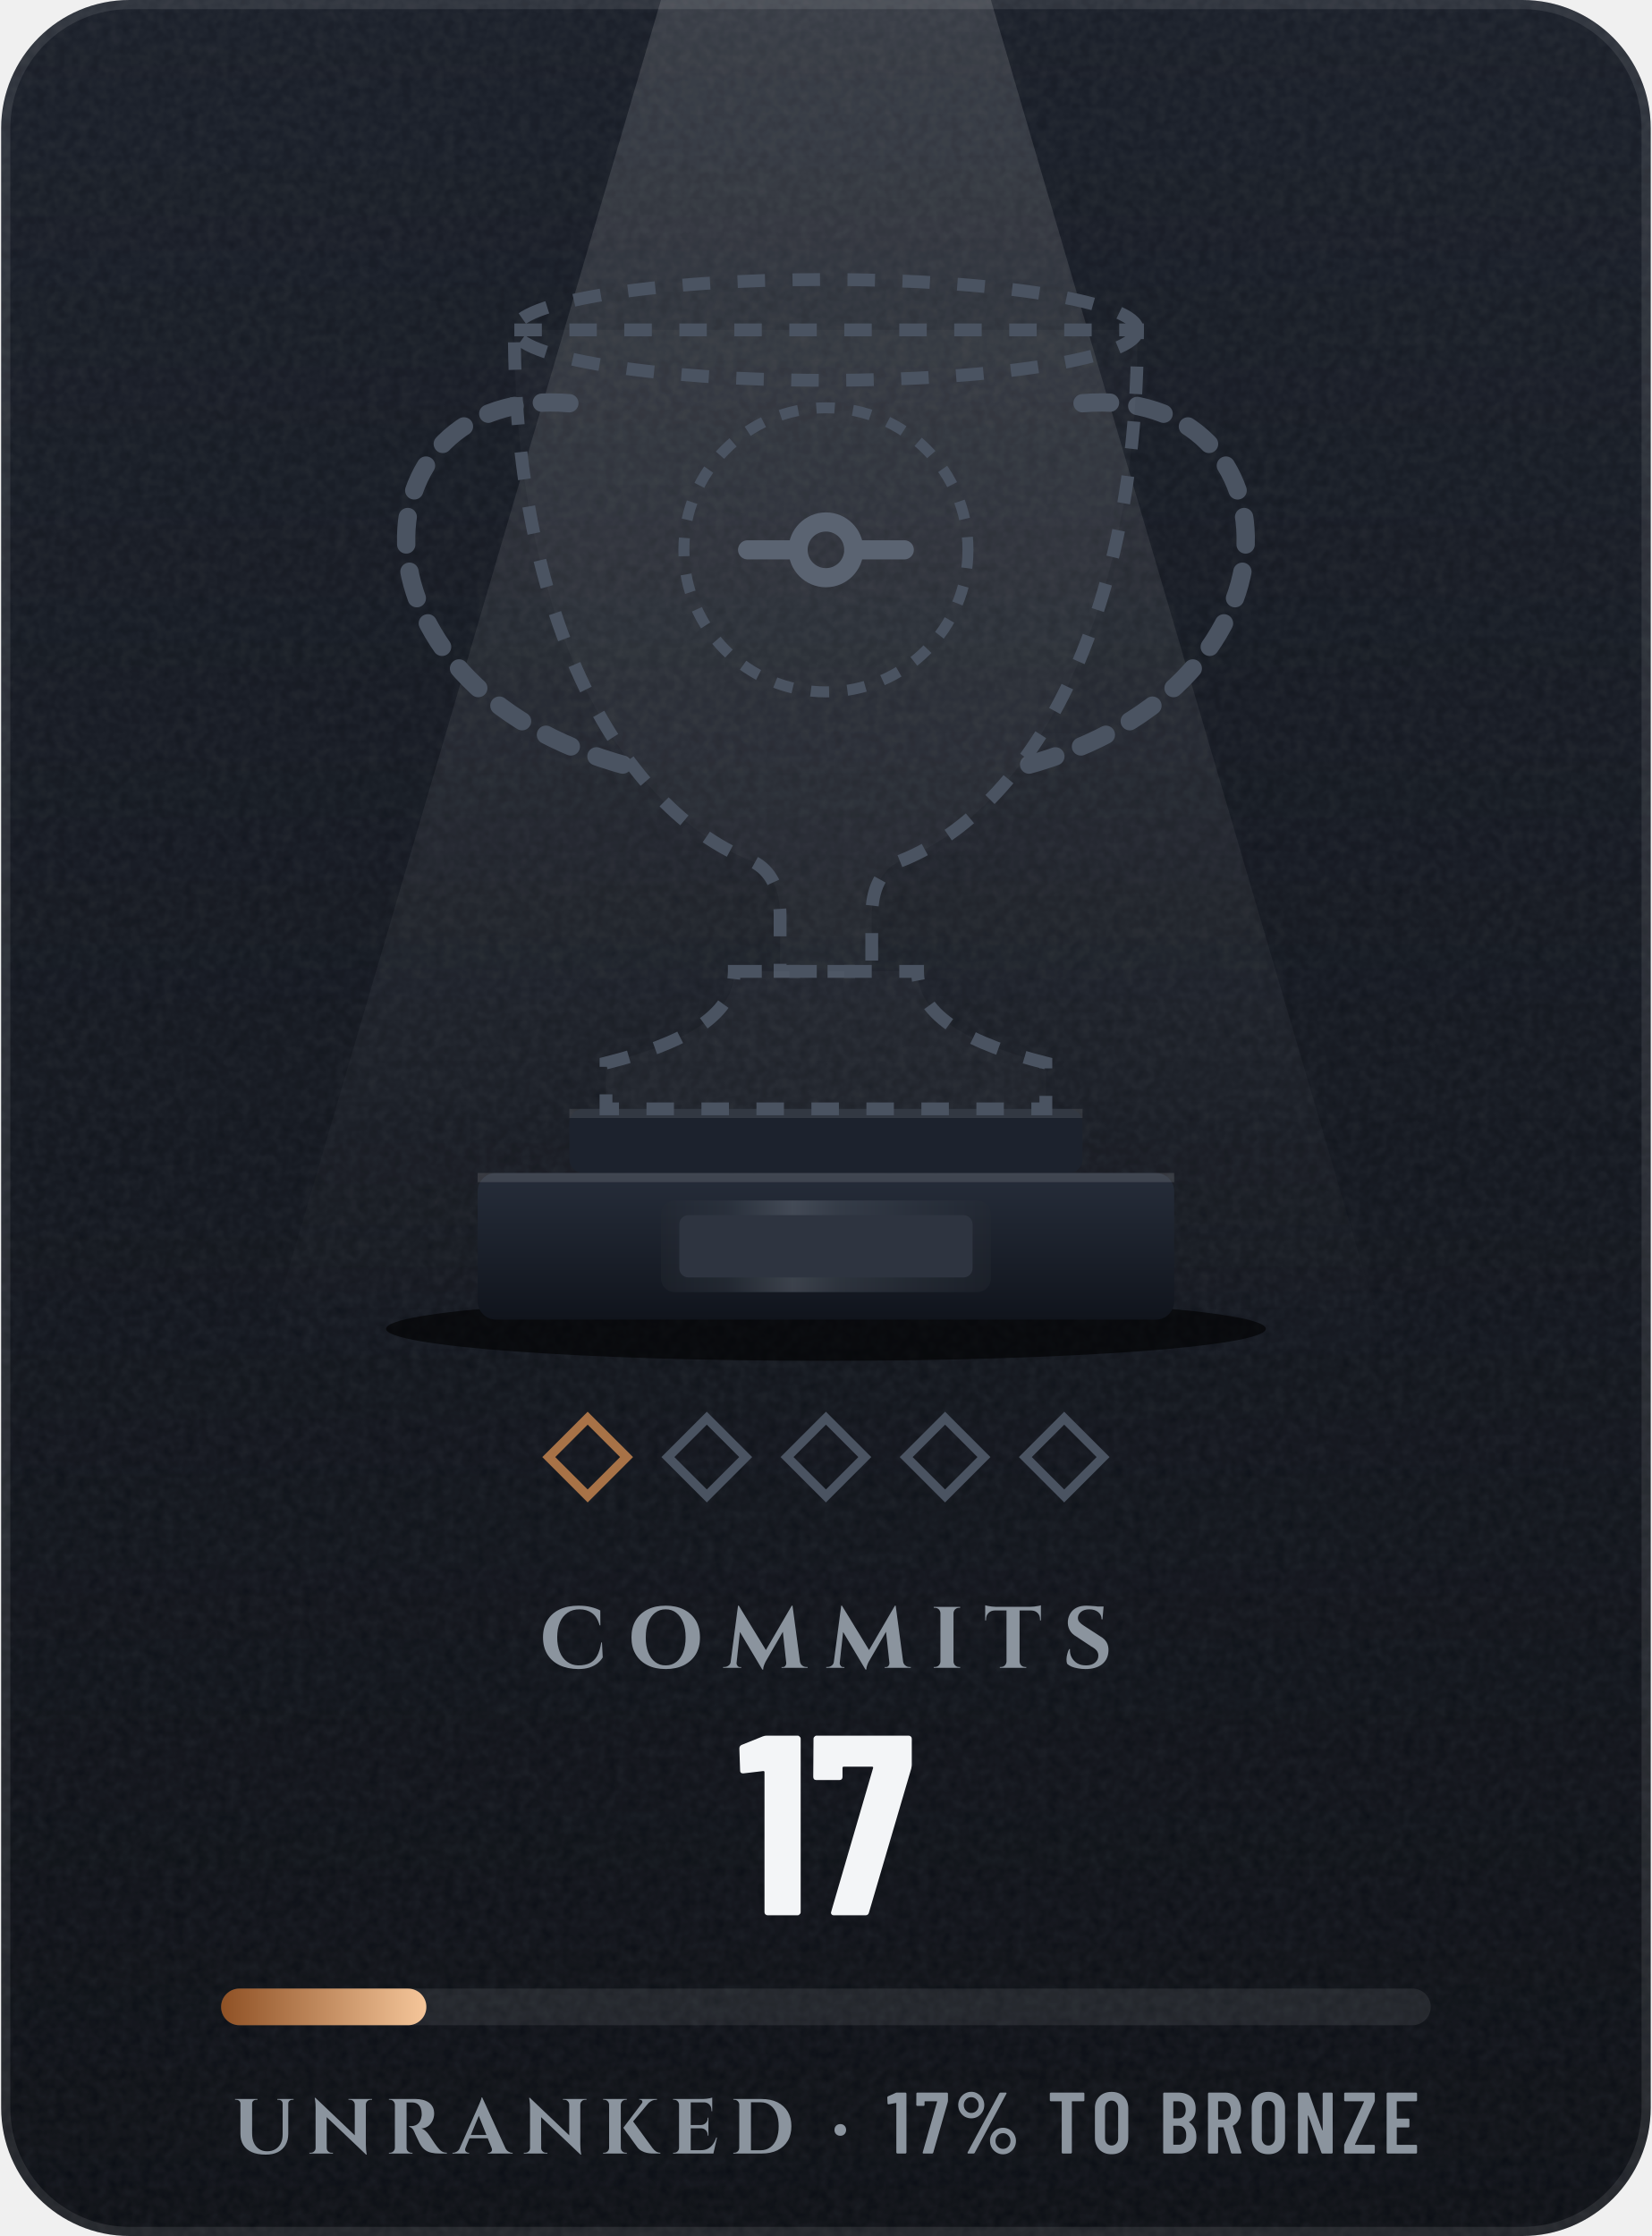
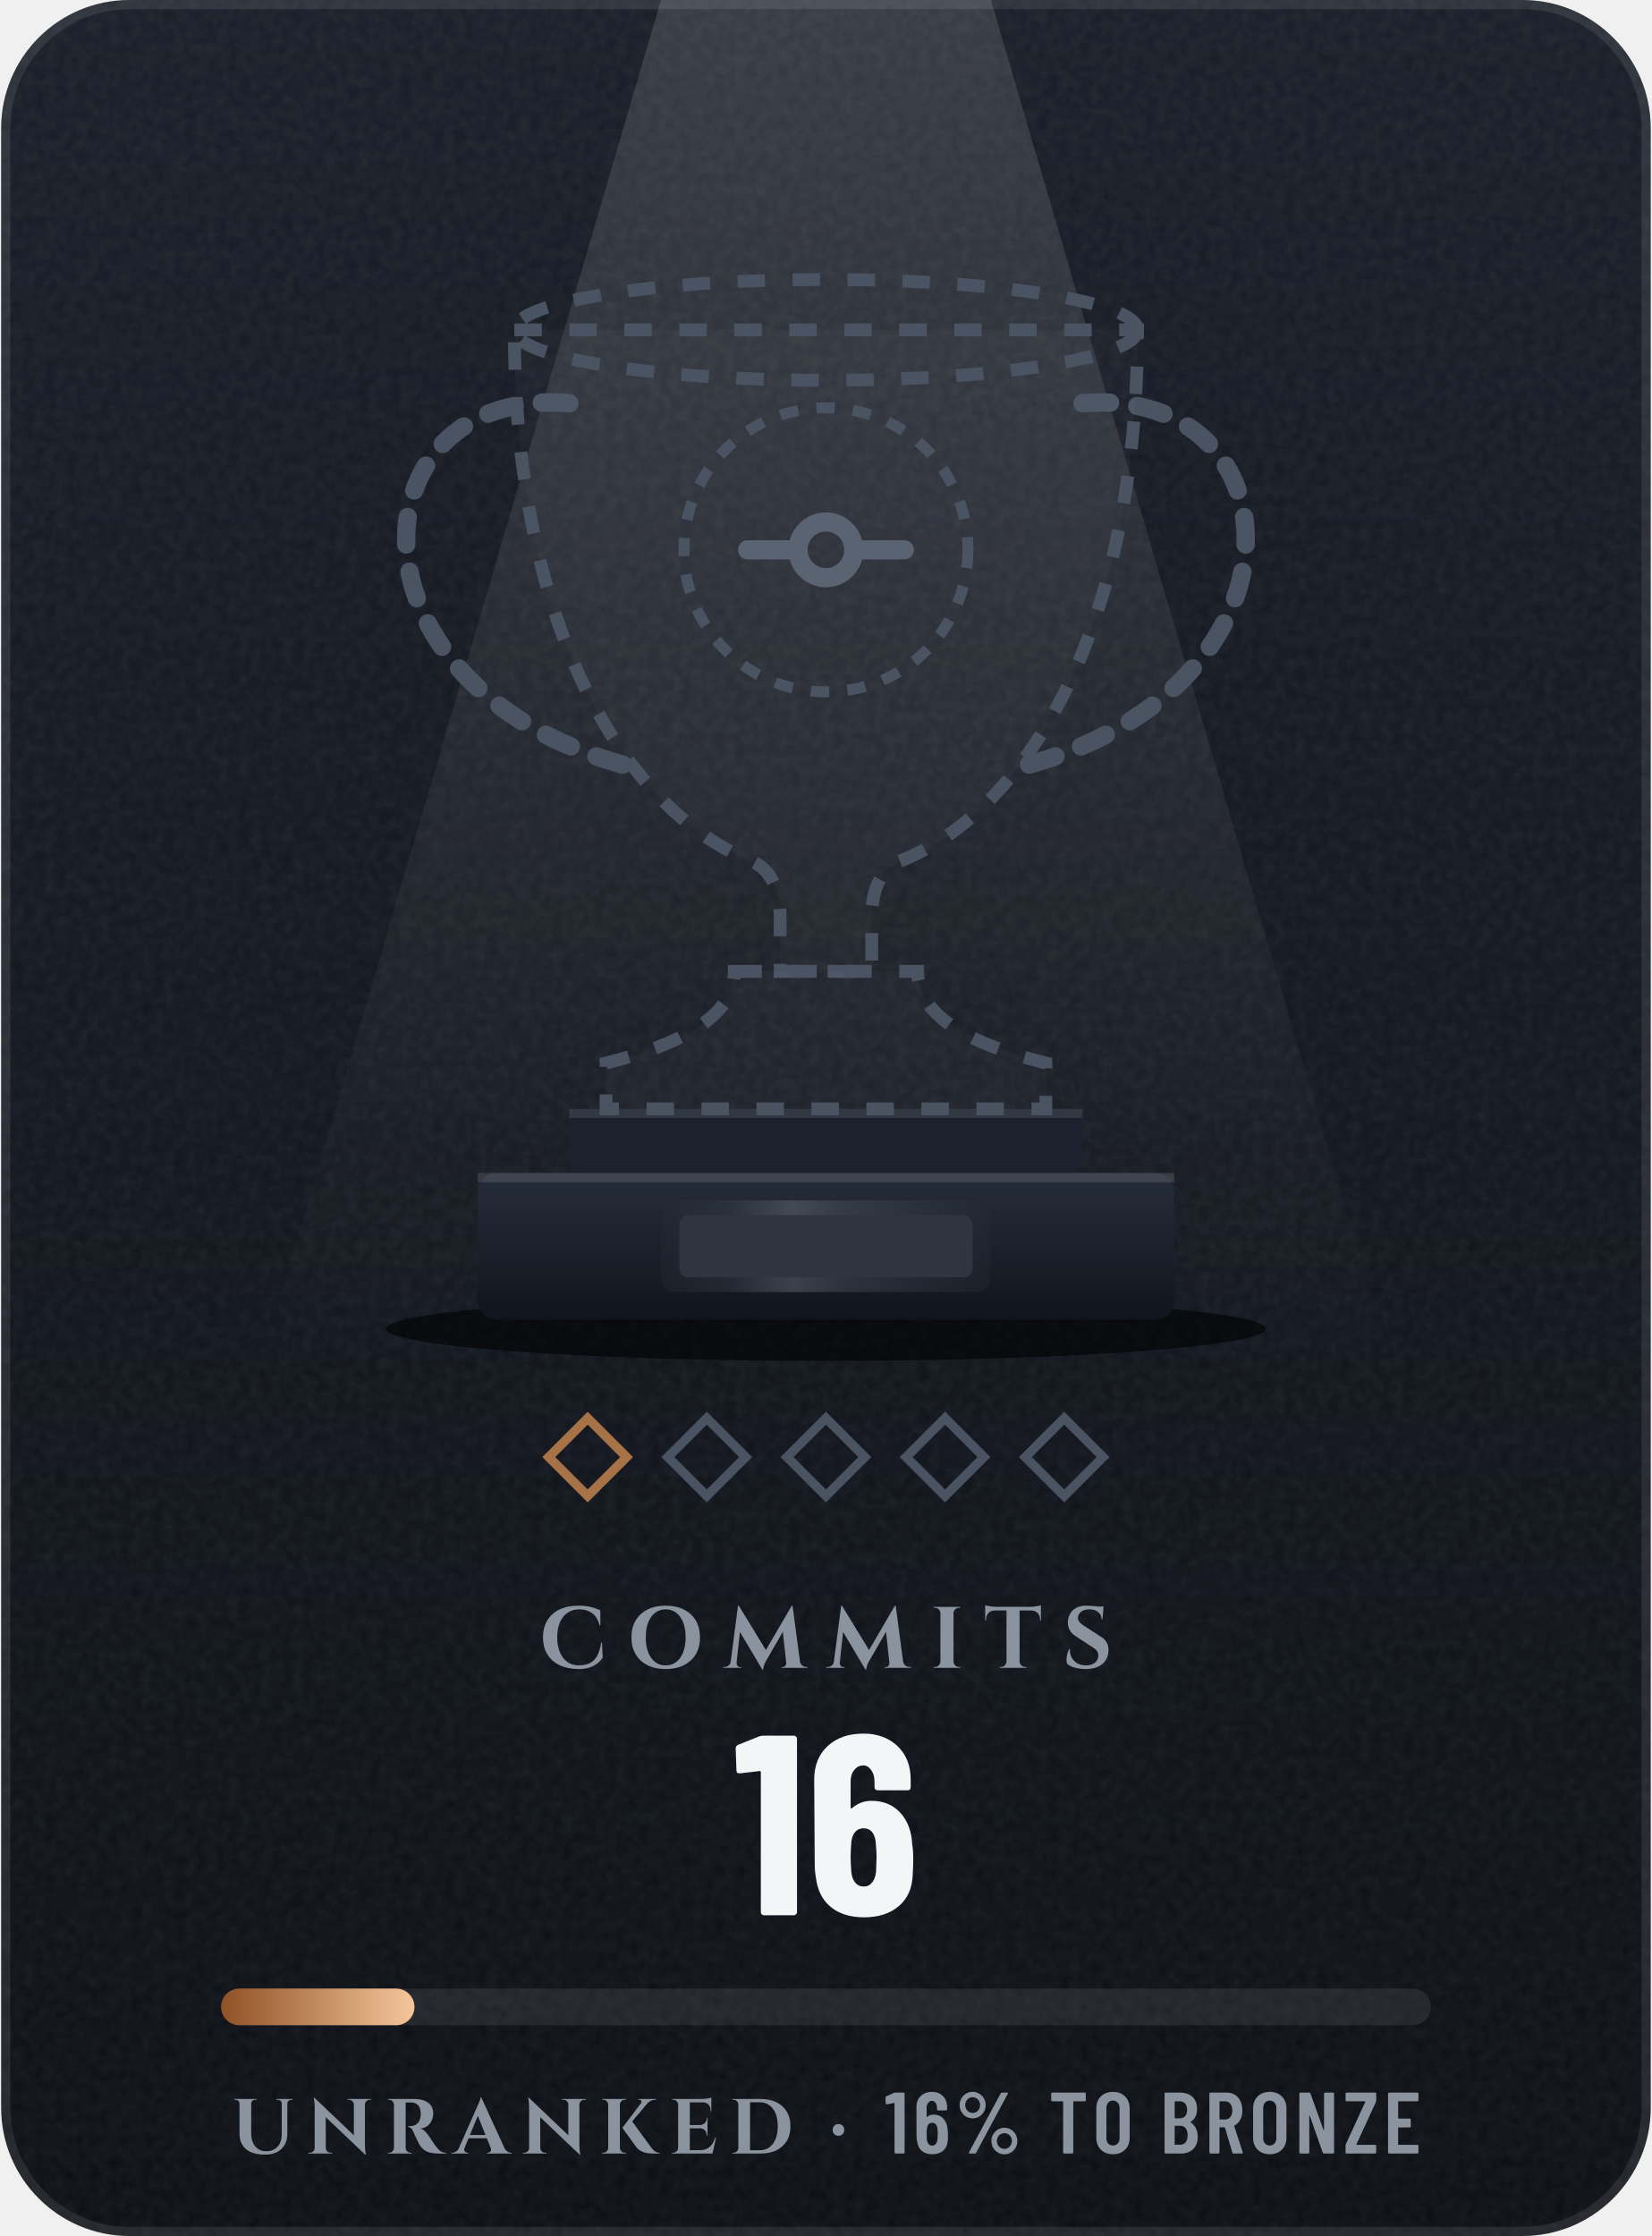
- <svg xmlns="http://www.w3.org/2000/svg" width="164" height="222" viewBox="0 0 180 244" role="img" aria-label="Commits trophy: Unranked, 17, 17% to Bronze">
+ <svg xmlns="http://www.w3.org/2000/svg" width="164" height="222" viewBox="0 0 180 244" role="img" aria-label="Commits trophy: Unranked, 16, 16% to Bronze">
  <defs>
    <linearGradient id="bg" x1="0" y1="0" x2="0" y2="1">
      <stop offset="0" stop-color="#171C26" />
      <stop offset="1" stop-color="#0A0D13" />
    </linearGradient>
    <clipPath id="card">
      <rect width="180" height="244" rx="14" />
    </clipPath>
    <filter id="grain" x="0" y="0" width="100%" height="100%">
      <feTurbulence type="fractalNoise" baseFrequency=".85" numOctaves="2" stitchTiles="stitch" />
      <feColorMatrix values="0 0 0 0 1 0 0 0 0 1 0 0 0 0 1 0 0 0 .07 0" />
    </filter>
    <radialGradient id="glow" cx=".5" cy=".5" r=".5">
      <stop offset="0" stop-color="#5A626D" stop-opacity="0" />
      <stop offset="1" stop-color="#5A626D" stop-opacity="0" />
    </radialGradient>
    <linearGradient id="mh" x1="0" y1="0" x2="1" y2="0">
      <stop offset="0" stop-color="#252A32" />
      <stop offset="0.2" stop-color="#3A414B" />
      <stop offset="0.4" stop-color="#838B96" />
      <stop offset="0.54" stop-color="#5A626D" />
      <stop offset="0.78" stop-color="#3A414B" />
      <stop offset="1" stop-color="#252A32" />
    </linearGradient>
    <linearGradient id="md" x1="0" y1="0" x2="1" y2="1">
      <stop offset="0" stop-color="#252A32" />
      <stop offset="0.2" stop-color="#3A414B" />
      <stop offset="0.4" stop-color="#838B96" />
      <stop offset="0.54" stop-color="#5A626D" />
      <stop offset="0.78" stop-color="#3A414B" />
      <stop offset="1" stop-color="#252A32" />
    </linearGradient>
    <linearGradient id="mdr" x1="1" y1="1" x2="0" y2="0">
      <stop offset="0" stop-color="#252A32" />
      <stop offset="0.2" stop-color="#3A414B" />
      <stop offset="0.4" stop-color="#838B96" />
      <stop offset="0.54" stop-color="#5A626D" />
      <stop offset="0.78" stop-color="#3A414B" />
      <stop offset="1" stop-color="#252A32" />
    </linearGradient>
    <linearGradient id="dia" x1="0" y1="0" x2="1" y2="0">
      <stop offset="0" stop-color="#6CCBFF" />
      <stop offset=".5" stop-color="#C4B2FF" />
      <stop offset="1" stop-color="#F29BDD" />
    </linearGradient>
    <linearGradient id="pb" x1="0" y1="0" x2="1" y2="0">
      <stop offset="0" stop-color="#8F5125" />
      <stop offset="1" stop-color="#F5C69A" />
    </linearGradient>
    <linearGradient id="shg" x1="0" y1="0" x2="1" y2="0">
      <stop offset="0" stop-color="#FFFFFF" stop-opacity="0" />
      <stop offset=".5" stop-color="#FFFFFF" stop-opacity=".6" />
      <stop offset="1" stop-color="#FFFFFF" stop-opacity="0" />
    </linearGradient>
    <linearGradient id="mu" gradientUnits="userSpaceOnUse" x1="38" y1="0" x2="142" y2="0">
      <stop offset="0" stop-color="#252A32" />
      <stop offset="0.2" stop-color="#3A414B" />
      <stop offset="0.4" stop-color="#838B96" />
      <stop offset="0.54" stop-color="#5A626D" />
      <stop offset="0.78" stop-color="#3A414B" />
      <stop offset="1" stop-color="#252A32" />
    </linearGradient>
    <linearGradient id="cone" x1="0" y1="0" x2="0" y2="1">
      <stop offset="0" stop-color="#FFFFFF" stop-opacity=".13" />
      <stop offset="1" stop-color="#FFFFFF" stop-opacity="0" />
    </linearGradient>
    <linearGradient id="rim" x1="0" y1="0" x2="0" y2="1">
      <stop offset="0" stop-color="#181B20" />
      <stop offset="1" stop-color="#3A414B" />
    </linearGradient>
    <linearGradient id="pl" x1="0" y1="0" x2="0" y2="1">
      <stop offset="0" stop-color="#262D3A" />
      <stop offset="1" stop-color="#10141C" />
    </linearGradient>
    <radialGradient id="en" cx=".4" cy=".35" r=".75">
      <stop offset="0" stop-color="#60C898" />
      <stop offset=".6" stop-color="#2BB675" />
      <stop offset="1" stop-color="#135235" />
    </radialGradient>
    <clipPath id="cup">
      <path d="M56 36H124C124 70 111 89 98 94C96 95 95 97 95 100V106H85V100C85 97 84 95 82 94C69 89 56 70 56 36Z" />
      <path d="M80 106H100C100 111 106 114 114 116V121H66V116C74 114 80 111 80 106Z" />
    </clipPath>
  </defs>
  <g clip-path="url(#card)">
    <rect width="180" height="244" fill="url(#bg)" />
    <rect width="180" height="244" filter="url(#grain)" />
  </g>
  <rect x=".5" y=".5" width="179" height="243" rx="13.5" fill="none" stroke="#FFFFFF" stroke-opacity=".09" />
  <path d="M72 0H108L152 150H28Z" fill="url(#cone)" />
  <circle cx="90" cy="72" r="64" fill="url(#glow)" />
  <ellipse cx="90" cy="145" rx="48" ry="3.5" fill="#000000" fill-opacity=".6" />
  <rect x="62" y="121" width="56" height="7" rx="1.5" fill="#1C222D" />
  <rect x="62" y="121" width="56" height="1" fill="#FFFFFF" fill-opacity=".1" />
  <rect x="52" y="128" width="76" height="16" rx="2" fill="url(#pl)" />
  <rect x="52" y="128" width="76" height="1" fill="#FFFFFF" fill-opacity=".12" />
  <rect x="72" y="131" width="36" height="10" rx="1.5" fill="url(#mh)" opacity="0.35" />
  <rect x="74" y="132.6" width="32" height="6.8" rx="1" fill="#2E3440" />
  <path d="M62 44C38 42 36 76 70 84M118 44C142 42 144 76 110 84" fill="none" stroke="#4A5361" stroke-width="2" stroke-dasharray="3 3" stroke-linecap="round" />
  <path d="M56 36H124C124 70 111 89 98 94C96 95 95 97 95 100V106H85V100C85 97 84 95 82 94C69 89 56 70 56 36Z" fill="#FFFFFF" fill-opacity=".025" stroke="#4A5361" stroke-width="1.4" stroke-dasharray="3 3" />
  <path d="M80 106H100C100 111 106 114 114 116V121H66V116C74 114 80 111 80 106Z" fill="#FFFFFF" fill-opacity=".025" stroke="#4A5361" stroke-width="1.4" stroke-dasharray="3 3" />
  <ellipse cx="90" cy="36" rx="34" ry="5.5" fill="none" stroke="#4A5361" stroke-width="1.4" stroke-dasharray="3 3" />
  <circle cx="90" cy="60" r="15.5" fill="none" stroke="#4A5361" stroke-width="1.2" stroke-dasharray="2 2" />
  <g transform="translate(78.6 48.6) scale(0.95)" fill="none" stroke="#5A6371" stroke-width="2.2" stroke-linecap="round" stroke-linejoin="round">
    <circle cx="12" cy="12" r="3.2" />
    <path d="M3 12h5.8M15.2 12H21" />
  </g>
  <rect x="-3" y="-3" width="6" height="6" transform="translate(64 159) rotate(45)" fill="none" stroke="#CC8850" stroke-opacity=".8" />
  <rect x="-3" y="-3" width="6" height="6" transform="translate(77 159) rotate(45)" fill="none" stroke="#4A5361" stroke-opacity="1" />
  <rect x="-3" y="-3" width="6" height="6" transform="translate(90 159) rotate(45)" fill="none" stroke="#4A5361" stroke-opacity="1" />
  <rect x="-3" y="-3" width="6" height="6" transform="translate(103 159) rotate(45)" fill="none" stroke="#4A5361" stroke-opacity="1" />
  <rect x="-3" y="-3" width="6" height="6" transform="translate(116 159) rotate(45)" fill="none" stroke="#4A5361" stroke-opacity="1" />
  <g transform="translate(58.7 182) scale(0.0095 -0.0095)" fill="#8B949E">
    <use href="#s67" x="0" />
    <use href="#s79" x="1012" />
    <use href="#s77" x="2122" />
    <use href="#s77" x="3307" />
    <use href="#s73" x="4491" />
    <use href="#s84" x="5110" />
    <use href="#s83" x="6008" />
  </g>
-   <g transform="translate(80.3 209) scale(0.028 -0.028)" fill="#F3F5F7">
+   <g transform="translate(79.9 209) scale(0.028 -0.028)" fill="#F3F5F7">
    <use href="#n49" x="0" />
-     <use href="#n55" x="284" />
+     <use href="#n54" x="284" />
  </g>
  <rect x="24" y="217" width="132" height="4" rx="2" fill="#FFFFFF" fill-opacity=".08" />
-   <rect x="24" y="217" width="22.4" height="4" rx="2" fill="url(#pb)" />
-   <g transform="translate(25.2 235) scale(0.0085 -0.0085)" fill="#8B949E">
+   <rect x="24" y="217" width="21.1" height="4" rx="2" fill="url(#pb)" />
+   <g transform="translate(25.1 235) scale(0.0085 -0.0085)" fill="#8B949E">
    <use href="#s85" x="0" />
    <use href="#s78" x="962" />
    <use href="#s82" x="1968" />
    <use href="#s65" x="2857" />
    <use href="#s78" x="3715" />
    <use href="#s75" x="4721" />
    <use href="#s69" x="5619" />
    <use href="#s68" x="6392" />
  </g>
-   <g transform="translate(90.6 235) scale(0.009 -0.009)" fill="#8B949E">
+   <g transform="translate(90.4 235) scale(0.009 -0.009)" fill="#8B949E">
    <use href="#m183" x="0" />
  </g>
-   <g transform="translate(96.6 235) scale(0.0095 -0.0095)" fill="#8B949E">
+   <g transform="translate(96.4 235) scale(0.0095 -0.0095)" fill="#8B949E">
    <use href="#m49" x="0" />
-     <use href="#m55" x="327" />
-     <use href="#m37" x="771" />
-     <use href="#m84" x="1849" />
-     <use href="#m79" x="2353" />
-     <use href="#m66" x="3125" />
-     <use href="#m82" x="3640" />
-     <use href="#m79" x="4154" />
-     <use href="#m78" x="4673" />
-     <use href="#m90" x="5233" />
-     <use href="#m69" x="5692" />
+     <use href="#m54" x="327" />
+     <use href="#m37" x="808" />
+     <use href="#m84" x="1886" />
+     <use href="#m79" x="2390" />
+     <use href="#m66" x="3162" />
+     <use href="#m82" x="3677" />
+     <use href="#m79" x="4191" />
+     <use href="#m78" x="4710" />
+     <use href="#m90" x="5270" />
+     <use href="#m69" x="5729" />
  </g>
  <defs>
    <path id="m37" d="M54 557Q54 598 74 633Q94 668 128 688Q163 709 204 709Q244 709 278 688Q313 668 333 633Q353 598 353 557Q353 515 333 480Q313 445 279 424Q245 404 204 404Q163 404 128 424Q94 445 74 480Q54 515 54 557ZM162 14 526 692Q530 700 541 700H599Q606 700 608 696Q610 692 607 686L243 8Q239 0 228 0H170Q163 0 161 4Q159 8 162 14ZM289 557Q289 594 264 620Q239 647 204 647Q168 647 143 621Q118 595 118 557Q118 519 143 492Q168 466 204 466Q240 466 264 492Q289 519 289 557ZM419 144Q419 185 439 220Q459 255 493 276Q527 296 568 296Q609 296 643 276Q677 255 697 220Q717 185 717 144Q717 102 697 67Q677 32 643 12Q609 -9 568 -9Q527 -9 493 12Q459 32 439 67Q419 102 419 144ZM654 144Q654 182 629 208Q604 234 568 234Q532 234 507 208Q482 182 482 144Q482 106 507 80Q532 53 568 53Q604 53 629 80Q654 106 654 144Z" />
    <path id="m49" d="M122 700H218Q223 700 226 696Q230 693 230 688V12Q230 7 226 4Q223 0 218 0H126Q121 0 118 4Q114 7 114 12V576Q114 578 112 580Q111 582 109 581L27 565H24Q13 565 13 576L10 643Q10 653 18 657L107 697Q114 700 122 700Z" />
-     <path id="m55" d="M90 13 255 594Q257 600 251 600H116Q111 600 111 595V559Q111 554 108 550Q104 547 99 547H28Q23 547 20 550Q16 554 16 559L17 688Q17 693 20 696Q24 700 29 700H368Q373 700 376 696Q380 693 380 688V607Q380 603 378 593L211 10Q208 0 197 0H100Q87 0 90 13Z" />
+     <path id="m54" d="M401 216Q401 193 399 151Q394 75 346 34Q299 -8 221 -8Q147 -8 101 30Q55 69 46 144Q40 171 40 207L39 532Q39 613 88 660Q138 708 219 708Q295 708 343 660Q391 612 391 532V507Q391 502 388 498Q384 495 379 495H287Q282 495 278 498Q275 502 275 507V526Q275 560 258 582Q242 605 219 605Q191 605 174 583Q156 561 156 526V423Q156 420 158 419Q160 418 162 420Q191 447 234 447Q303 447 346 403Q389 359 396 286Q401 253 401 216ZM284 224Q284 250 279 295Q267 353 220 353Q196 353 180 338Q165 322 160 292Q156 257 156 224Q156 195 159 157Q164 125 180 108Q195 91 220 91Q245 91 260 109Q276 127 281 160Q284 196 284 224Z" />
    <path id="m66" d="M242 0H66Q61 0 58 4Q54 7 54 12V688Q54 693 58 696Q61 700 66 700H224Q319 700 373 652Q427 604 427 512Q427 409 354 365Q349 362 352 359Q391 334 413 292Q435 250 435 192Q435 100 382 50Q328 0 242 0ZM170 595V409Q170 404 175 404H226Q267 404 290 429Q313 454 313 500Q313 548 290 574Q267 600 226 600H175Q170 600 170 595ZM319 208Q319 260 296 290Q273 319 233 319H175Q170 319 170 314V106Q170 101 175 101H233Q273 101 296 129Q319 157 319 208Z" />
    <path id="m69" d="M391 600H175Q170 600 170 595V406Q170 401 175 401H303Q308 401 312 398Q315 394 315 389V312Q315 307 312 304Q308 300 303 300H175Q170 300 170 295V105Q170 100 175 100H391Q396 100 400 96Q403 93 403 88V12Q403 7 400 4Q396 0 391 0H66Q61 0 58 4Q54 7 54 12V688Q54 693 58 696Q61 700 66 700H391Q396 700 400 696Q403 693 403 688V612Q403 607 400 604Q396 600 391 600Z" />
    <path id="m78" d="M350 700H441Q446 700 450 696Q453 693 453 688V12Q453 7 450 4Q446 0 441 0H336Q326 0 323 10L174 434Q173 437 170 436Q168 436 168 433L169 12Q169 7 166 4Q162 0 157 0H66Q61 0 58 4Q54 7 54 12V688Q54 693 58 696Q61 700 66 700H169Q179 700 182 690L332 269Q333 266 336 266Q338 267 338 270V688Q338 693 342 696Q345 700 350 700Z" />
    <path id="m79" d="M42 182V518Q42 604 94 656Q147 708 233 708Q319 708 372 656Q425 604 425 518V182Q425 96 372 44Q319 -8 233 -8Q147 -8 94 44Q42 96 42 182ZM309 177V523Q309 561 288 584Q267 608 233 608Q199 608 178 584Q158 561 158 523V177Q158 139 178 116Q199 92 233 92Q267 92 288 116Q309 139 309 177Z" />
    <path id="m82" d="M318 10 233 297Q231 301 228 301H175Q170 301 170 296V12Q170 7 166 4Q163 0 158 0H66Q61 0 58 4Q54 7 54 12V688Q54 693 58 696Q61 700 66 700H254Q307 700 348 674Q388 649 410 602Q433 556 433 496Q433 434 409 389Q385 344 342 321Q338 320 339 315L437 14Q438 12 438 9Q438 0 427 0H331Q321 0 318 10ZM170 595V396Q170 391 175 391H236Q272 391 294 419Q317 447 317 495Q317 543 294 572Q272 600 236 600H175Q170 600 170 595Z" />
    <path id="m84" d="M425 688V612Q425 607 422 604Q418 600 413 600H286Q281 600 281 595V12Q281 7 278 4Q274 0 269 0H177Q172 0 168 4Q165 7 165 12V595Q165 600 160 600H40Q35 600 32 604Q28 607 28 612V688Q28 693 32 696Q35 700 40 700H413Q418 700 422 696Q425 693 425 688Z" />
    <path id="m90" d="M25 12V92Q25 100 28 107L252 594Q253 596 252 598Q251 600 249 600H37Q32 600 28 604Q25 607 25 612V688Q25 693 28 696Q32 700 37 700H365Q370 700 374 696Q377 693 377 688V608Q377 601 374 593L150 106Q149 104 150 102Q151 100 153 100H365Q370 100 374 96Q377 93 377 88V12Q377 7 374 4Q370 0 365 0H37Q32 0 28 4Q25 7 25 12Z" />
    <path id="m183" d="M37 286Q37 317 57 337Q77 357 108 357Q139 357 158 337Q178 317 178 286Q178 255 158 235Q138 215 108 215Q77 215 57 235Q37 255 37 286Z" />
    <path id="n49" d="M115 700H236Q241 700 244 696Q248 693 248 688V12Q248 7 244 4Q241 0 236 0H119Q114 0 110 4Q107 7 107 12V558Q107 562 102 562L25 553H23Q12 553 12 564L9 650Q9 660 18 664L100 697Q108 700 115 700Z" />
-     <path id="n55" d="M83 14 246 573Q248 579 242 579H132Q127 579 127 574V539Q127 534 124 530Q120 527 115 527H25Q20 527 16 530Q13 534 13 539L14 688Q14 693 18 696Q21 700 26 700H385Q390 700 394 696Q397 693 397 688V586Q397 582 395 572L230 10Q227 0 217 0H93Q87 0 84 4Q81 8 83 14Z" />
+     <path id="n54" d="M417 218Q417 196 415 158Q412 79 361 36Q310 -8 225 -8Q145 -8 96 32Q46 72 37 151Q33 172 33 206L31 529Q31 611 84 660Q136 708 223 708Q304 708 356 659Q407 610 407 529V499Q407 494 404 490Q400 487 395 487H278Q273 487 270 490Q266 494 266 499V521Q266 548 253 566Q240 584 223 584Q201 584 187 566Q173 549 173 521V420Q173 417 175 416Q177 416 179 418Q212 446 254 446Q324 446 366 400Q409 354 413 277Q417 253 417 218ZM274 228Q274 255 270 290Q267 313 255 326Q243 339 224 339Q204 339 192 326Q179 312 176 288Q173 249 173 228Q173 204 176 166Q179 140 192 126Q204 112 224 112Q244 112 256 127Q269 142 272 169Q274 217 274 228Z" />
    <path id="s65" d="M354 720 656 60Q671 36 690 25Q714 10 737 10H745V0H427V10H436Q456 10 471 26Q486 43 474 73L425 196H190L138 69Q132 52 136 39Q141 25 153 18Q165 10 177 10H186V0H-28V10H-19Q4 10 29 25Q48 36 62 60L296 589Q299 595 306 612Q314 628 322 649Q331 670 338 690Q345 709 345 720ZM208 238H408L310 484Z" />
    <path id="s67" d="M722 292 731 120Q709 83 672 53Q635 23 580 4Q525 -14 450 -14Q328 -13 236 30Q145 74 95 155Q45 236 45 351Q45 463 94 544Q143 626 234 670Q326 714 453 714Q533 714 596 698Q660 682 703 659L704 488H695Q668 587 607 630Q546 672 464 672Q384 672 327 633Q270 594 239 523Q208 452 208 353Q208 254 238 182Q267 110 322 70Q376 30 450 28Q527 28 580 53Q633 78 666 136Q698 194 714 292Z" />
    <path id="s68" d="M405 700Q523 700 609 658Q695 615 742 536Q788 458 788 350Q788 242 742 164Q695 85 609 42Q523 0 405 0H42V10H55Q81 10 100 28Q118 47 119 73V627Q119 653 100 672Q81 690 55 690H43L42 700ZM269 658V42H393Q465 42 517 80Q569 117 597 186Q625 255 625 350Q625 445 597 514Q569 583 517 620Q465 658 393 658Z" />
    <path id="s69" d="M606 205 560 0H42V10H55Q81 10 100 28Q118 47 119 73V627Q118 653 100 672Q81 690 55 690H42V700H423Q445 700 470 703Q494 706 515 710Q536 714 545 718V543H535V555Q535 601 508 629Q484 653 447 657H269V366H401Q438 367 462 392Q486 416 486 453V460H496V230H486V238Q486 275 462 299Q438 323 401 324H269V43H400Q450 43 488 62Q526 82 553 118Q580 155 596 205Z" />
    <path id="s73" d="M119 73V627Q118 653 100 672Q81 690 55 690H42V700H346V690H333Q307 690 288 672Q270 653 269 627V73Q270 47 288 28Q307 10 333 10H346V0H42V10H55Q81 10 100 28Q118 47 119 73Z" />
    <path id="s75" d="M119 73V627Q118 653 100 672Q81 690 55 690H42V700H346V690H333Q307 690 288 672Q270 653 269 627V73Q270 47 288 28Q307 10 333 10H346V0H42V10H55Q81 10 100 28Q118 47 119 73ZM734 700V691H730Q697 691 669 678Q645 666 627 650L427 412L675 72Q698 42 722 26Q746 11 777 10V0H695Q684 0 658 1Q633 2 601 9Q569 16 536 34Q504 51 480 83Q475 90 460 110Q445 130 425 158Q405 186 384 216Q362 245 343 271Q324 297 313 314L301 330L540 646Q551 662 543 676Q535 691 515 691H505V700Z" />
    <path id="s77" d="M780 714H789L875 68Q881 42 900 27Q921 10 947 10H963V0H663V9H678Q695 9 706 22Q717 36 717 52V55L678 414L491 90L481 73Q471 55 462 30Q452 5 452 -20H442L185 412L146 55V52Q146 36 158 22Q169 9 185 9H200V0H-9V10H7Q34 10 55 27Q73 40 78 64L163 714H172L483 204Z" />
    <path id="s78" d="M108 715 613 234V629Q612 655 594 672Q577 690 551 690H532V700H835V690H817Q792 690 774 672Q756 655 755 629V114Q755 77 758 48Q761 18 764 2L767 -14H758L252 467L253 71Q253 46 271 28Q289 10 314 10H333V0H30V10H49Q74 10 92 28Q110 46 110 71V590Q110 646 104 681L98 715Z" />
    <path id="s79" d="M442 714Q562 714 650 670Q739 625 788 544Q836 463 836 350Q836 238 788 156Q739 75 650 30Q562 -14 442 -14Q322 -14 234 30Q145 75 97 156Q49 237 49 350Q49 462 97 544Q145 625 234 670Q322 714 442 714ZM442 28Q513 28 564 68Q615 107 643 179Q671 251 671 350Q671 449 643 521Q615 593 564 632Q513 672 442 672Q372 672 320 632Q269 593 241 521Q213 449 213 350Q213 251 241 179Q269 107 320 68Q372 28 442 28Z" />
    <path id="s82" d="M122 73V627Q121 653 102 672Q84 690 58 690H45V700H388Q433 700 476 690Q519 680 552 658Q586 636 606 600Q626 564 626 511Q626 469 608 428Q591 386 555 356Q519 327 462 321Q494 311 520 285Q547 259 564 233Q565 231 576 215Q586 199 602 176Q617 152 634 128Q651 104 665 86Q687 59 705 42Q723 26 743 18Q763 11 789 10V0H691Q637 0 593 10Q549 19 515 42Q481 65 456 104Q448 116 438 134Q429 153 419 174Q409 195 400 214Q390 234 383 250Q376 266 373 275Q360 307 342 323Q325 339 305 342V352H336Q363 352 388 363Q414 374 434 399Q454 424 462 468Q464 477 466 489Q467 501 466 516Q463 588 430 622Q397 655 348 656Q334 657 318 656Q301 656 288 656H272V73Q272 47 291 28Q310 10 336 10H348V0H45V10H58Q84 10 102 28Q121 47 122 73Z" />
    <path id="s83" d="M277 714Q297 714 326 712Q356 710 388 707Q399 705 409 704H476L475 692Q475 692 475 692L463 557H453Q453 609 414 640Q376 672 312 672Q254 672 218 644Q183 616 181 576Q180 546 200 524Q220 502 251 483L442 359Q488 333 512 291Q535 249 532 193Q527 95 457 40Q387 -14 267 -14Q223 -14 182 -6Q140 1 108 14Q76 28 57 47Q49 69 50 100Q51 131 60 163Q68 195 81 216H90Q86 165 108 122Q131 78 174 52Q218 27 278 28Q344 29 380 62Q416 94 416 140Q416 171 398 196Q379 221 337 244L162 360Q109 390 85 437Q61 484 66 539Q71 591 97 630Q123 670 168 692Q214 714 277 714Z" />
    <path id="s84" d="M654 719V544L644 545V556Q644 603 616 630Q589 658 542 659H409V73Q410 47 428 28Q447 10 473 10H486V0H182V10H195Q221 10 240 28Q258 47 259 73V659H125Q79 658 52 630Q24 603 24 556V545L14 544V719Q24 715 44 711Q65 707 90 704Q115 701 136 701H532Q554 701 578 704Q603 707 624 711Q645 715 654 719Z" />
    <path id="s85" d="M326 700V690H310Q288 690 272 676Q257 662 257 640V260Q257 189 280 137Q304 85 348 57Q391 29 451 29Q512 29 556 56Q601 82 625 131Q649 180 649 247V640Q649 662 634 676Q618 690 596 690H580V700H790V690H774Q752 690 736 676Q721 662 721 640V253Q721 171 686 111Q652 51 588 18Q523 -14 432 -14Q326 -14 253 18Q180 51 144 110Q107 170 107 252V640Q107 662 92 676Q76 690 54 690H38V700Z" />
  </defs>
</svg>
